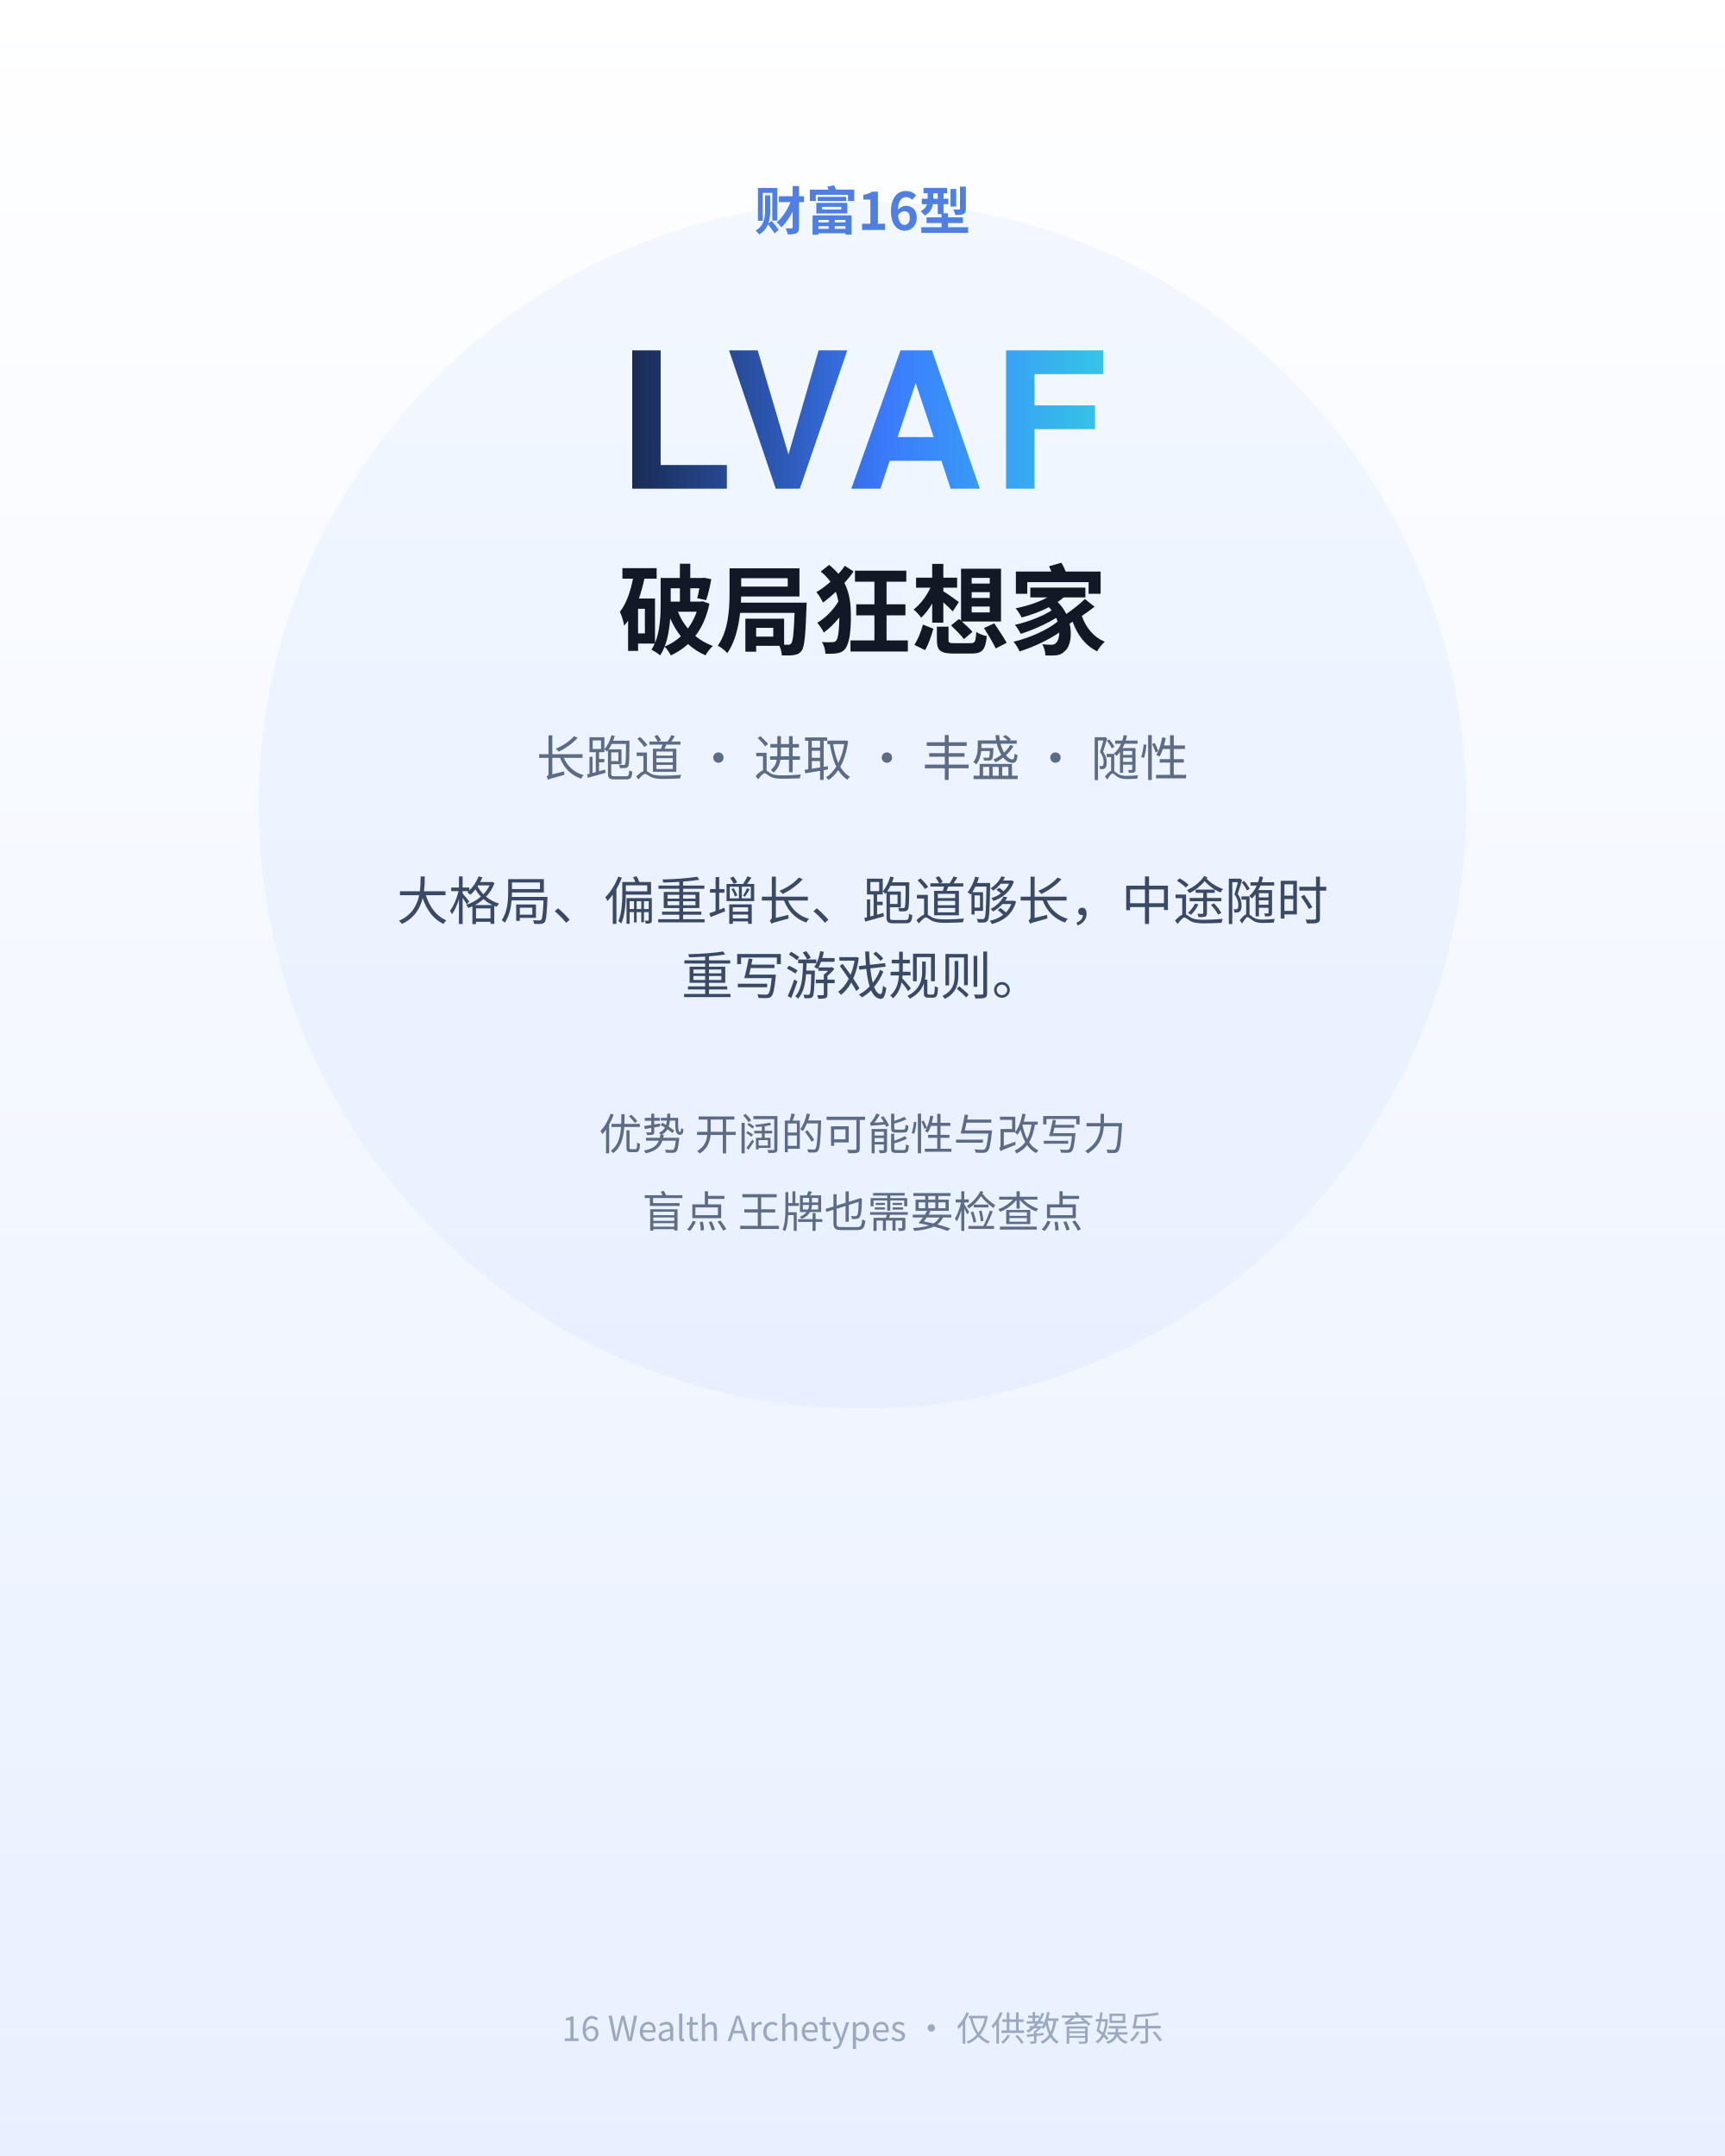
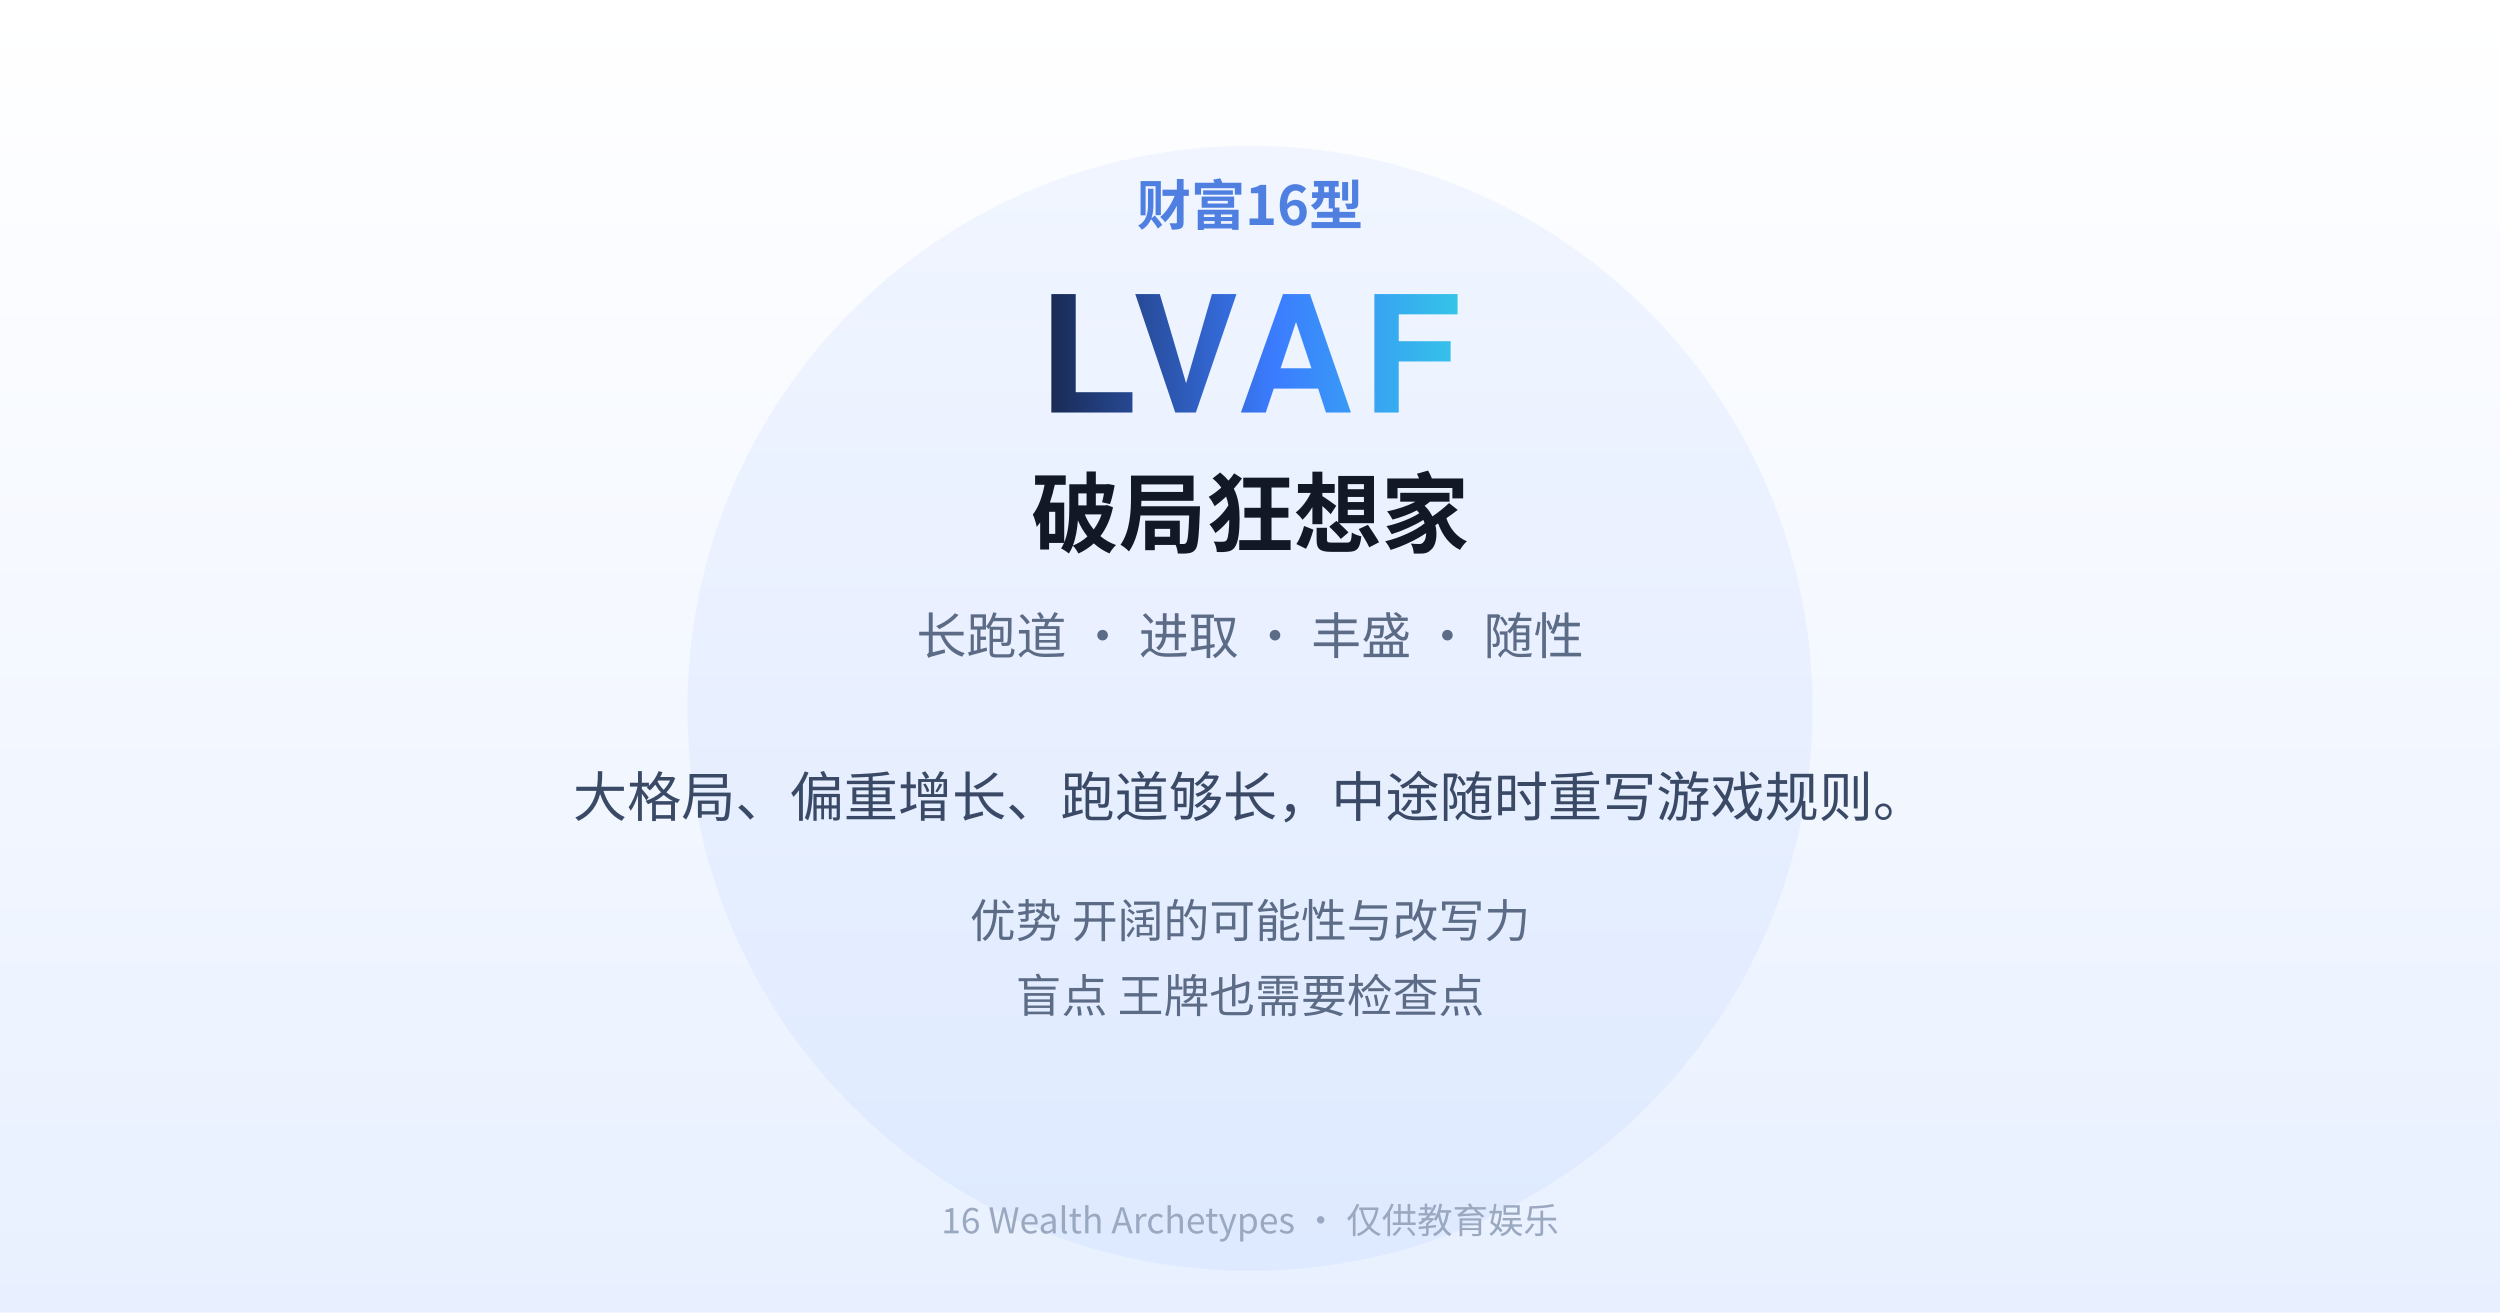
- <svg xmlns="http://www.w3.org/2000/svg" width="1200" height="1500" viewBox="0 0 1200 1500">
+ <svg xmlns="http://www.w3.org/2000/svg" width="1200" height="630" viewBox="0 0 1200 630">
  <defs>
    <linearGradient id="bg" x1="0" y1="0" x2="0" y2="1">
      <stop offset="0%" stop-color="#ffffff" />
      <stop offset="55%" stop-color="#f3f7ff" />
      <stop offset="100%" stop-color="#e8f0ff" />
    </linearGradient>
    <linearGradient id="code" x1="0" y1="0" x2="1" y2="0">
      <stop offset="0%" stop-color="#1a2b55" />
      <stop offset="55%" stop-color="#3b7cff" />
      <stop offset="100%" stop-color="#35c4e8" />
    </linearGradient>
  </defs>
-   <rect width="1200" height="1500" fill="url(#bg)" />
-   <circle cx="600" cy="560" r="420" fill="#3b7cff" fill-opacity="0.05" />
-   <text x="600" y="160" text-anchor="middle" fill="#4f7fe0" font-size="36" font-weight="600" font-family="PingFang SC, Hiragino Sans GB, Noto Sans CJK SC, sans-serif">财富16型</text>
-   <text x="600" y="340" text-anchor="middle" fill="url(#code)" font-size="132" font-weight="800" font-family="Avenir Next, Helvetica Neue, sans-serif" letter-spacing="6">LVAF</text>
-   <text x="600" y="450" text-anchor="middle" fill="#121826" font-size="68" font-weight="700" font-family="PingFang SC, Hiragino Sans GB, Noto Sans CJK SC, sans-serif">破局狂想家</text>
-   <text x="600" y="540" text-anchor="middle" fill="#5c6b86" font-size="34" font-weight="500" font-family="PingFang SC, Hiragino Sans GB, Noto Sans CJK SC, sans-serif">长跑道 · 进取 · 丰盛 · 随性</text>
-   <text x="600" y="640" text-anchor="middle" fill="#3a4a66" font-size="36" font-weight="500" font-family="PingFang SC, Hiragino Sans GB, Noto Sans CJK SC, sans-serif">大格局、偏重增长、跑道够长，中途随时</text>
-   <text x="600" y="692" text-anchor="middle" fill="#3a4a66" font-size="36" font-weight="500" font-family="PingFang SC, Hiragino Sans GB, Noto Sans CJK SC, sans-serif">重写游戏规则。</text>
-   <text x="600" y="800" text-anchor="middle" fill="#5c6b86" font-size="30" font-weight="500" font-family="PingFang SC, Hiragino Sans GB, Noto Sans CJK SC, sans-serif">优势  开阔的可能性与改写力</text>
-   <text x="600" y="854" text-anchor="middle" fill="#5c6b86" font-size="30" font-weight="500" font-family="PingFang SC, Hiragino Sans GB, Noto Sans CJK SC, sans-serif">盲点  王牌也需要检查点</text>
-   <text x="600" y="1420" text-anchor="middle" fill="#9aa8c0" font-size="24" font-family="PingFang SC, Hiragino Sans GB, Noto Sans CJK SC, sans-serif">16 Wealth Archetypes · 仅供教育娱乐</text>
+   <rect width="1200" height="630" fill="url(#bg)" />
+   <circle cx="600" cy="340" r="270" fill="#3b7cff" fill-opacity="0.06" />
+   <text x="600" y="108" text-anchor="middle" fill="#4f7fe0" font-size="26" font-weight="600" font-family="PingFang SC, Hiragino Sans GB, Noto Sans CJK SC, sans-serif">财富16型</text>
+   <text x="600" y="198" text-anchor="middle" fill="url(#code)" font-size="78" font-weight="800" font-family="Avenir Next, Helvetica Neue, sans-serif" letter-spacing="4">LVAF</text>
+   <text x="600" y="262" text-anchor="middle" fill="#121826" font-size="42" font-weight="700" font-family="PingFang SC, Hiragino Sans GB, Noto Sans CJK SC, sans-serif">破局狂想家</text>
+   <text x="600" y="314" text-anchor="middle" fill="#5c6b86" font-size="24" font-weight="500" font-family="PingFang SC, Hiragino Sans GB, Noto Sans CJK SC, sans-serif">长跑道 · 进取 · 丰盛 · 随性</text>
+   <text x="600" y="392" text-anchor="middle" fill="#3a4a66" font-size="26" font-weight="500" font-family="PingFang SC, Hiragino Sans GB, Noto Sans CJK SC, sans-serif">大格局、偏重增长、跑道够长，中途随时重写游戏规则。</text>
+   <text x="600" y="450" text-anchor="middle" fill="#5c6b86" font-size="22" font-weight="500" font-family="PingFang SC, Hiragino Sans GB, Noto Sans CJK SC, sans-serif">优势  开阔的可能性与改写力</text>
+   <text x="600" y="486" text-anchor="middle" fill="#5c6b86" font-size="22" font-weight="500" font-family="PingFang SC, Hiragino Sans GB, Noto Sans CJK SC, sans-serif">盲点  王牌也需要检查点</text>
+   <text x="600" y="592" text-anchor="middle" fill="#9aa8c0" font-size="17" font-family="PingFang SC, Hiragino Sans GB, Noto Sans CJK SC, sans-serif">16 Wealth Archetypes · 仅供教育娱乐</text>
</svg>
